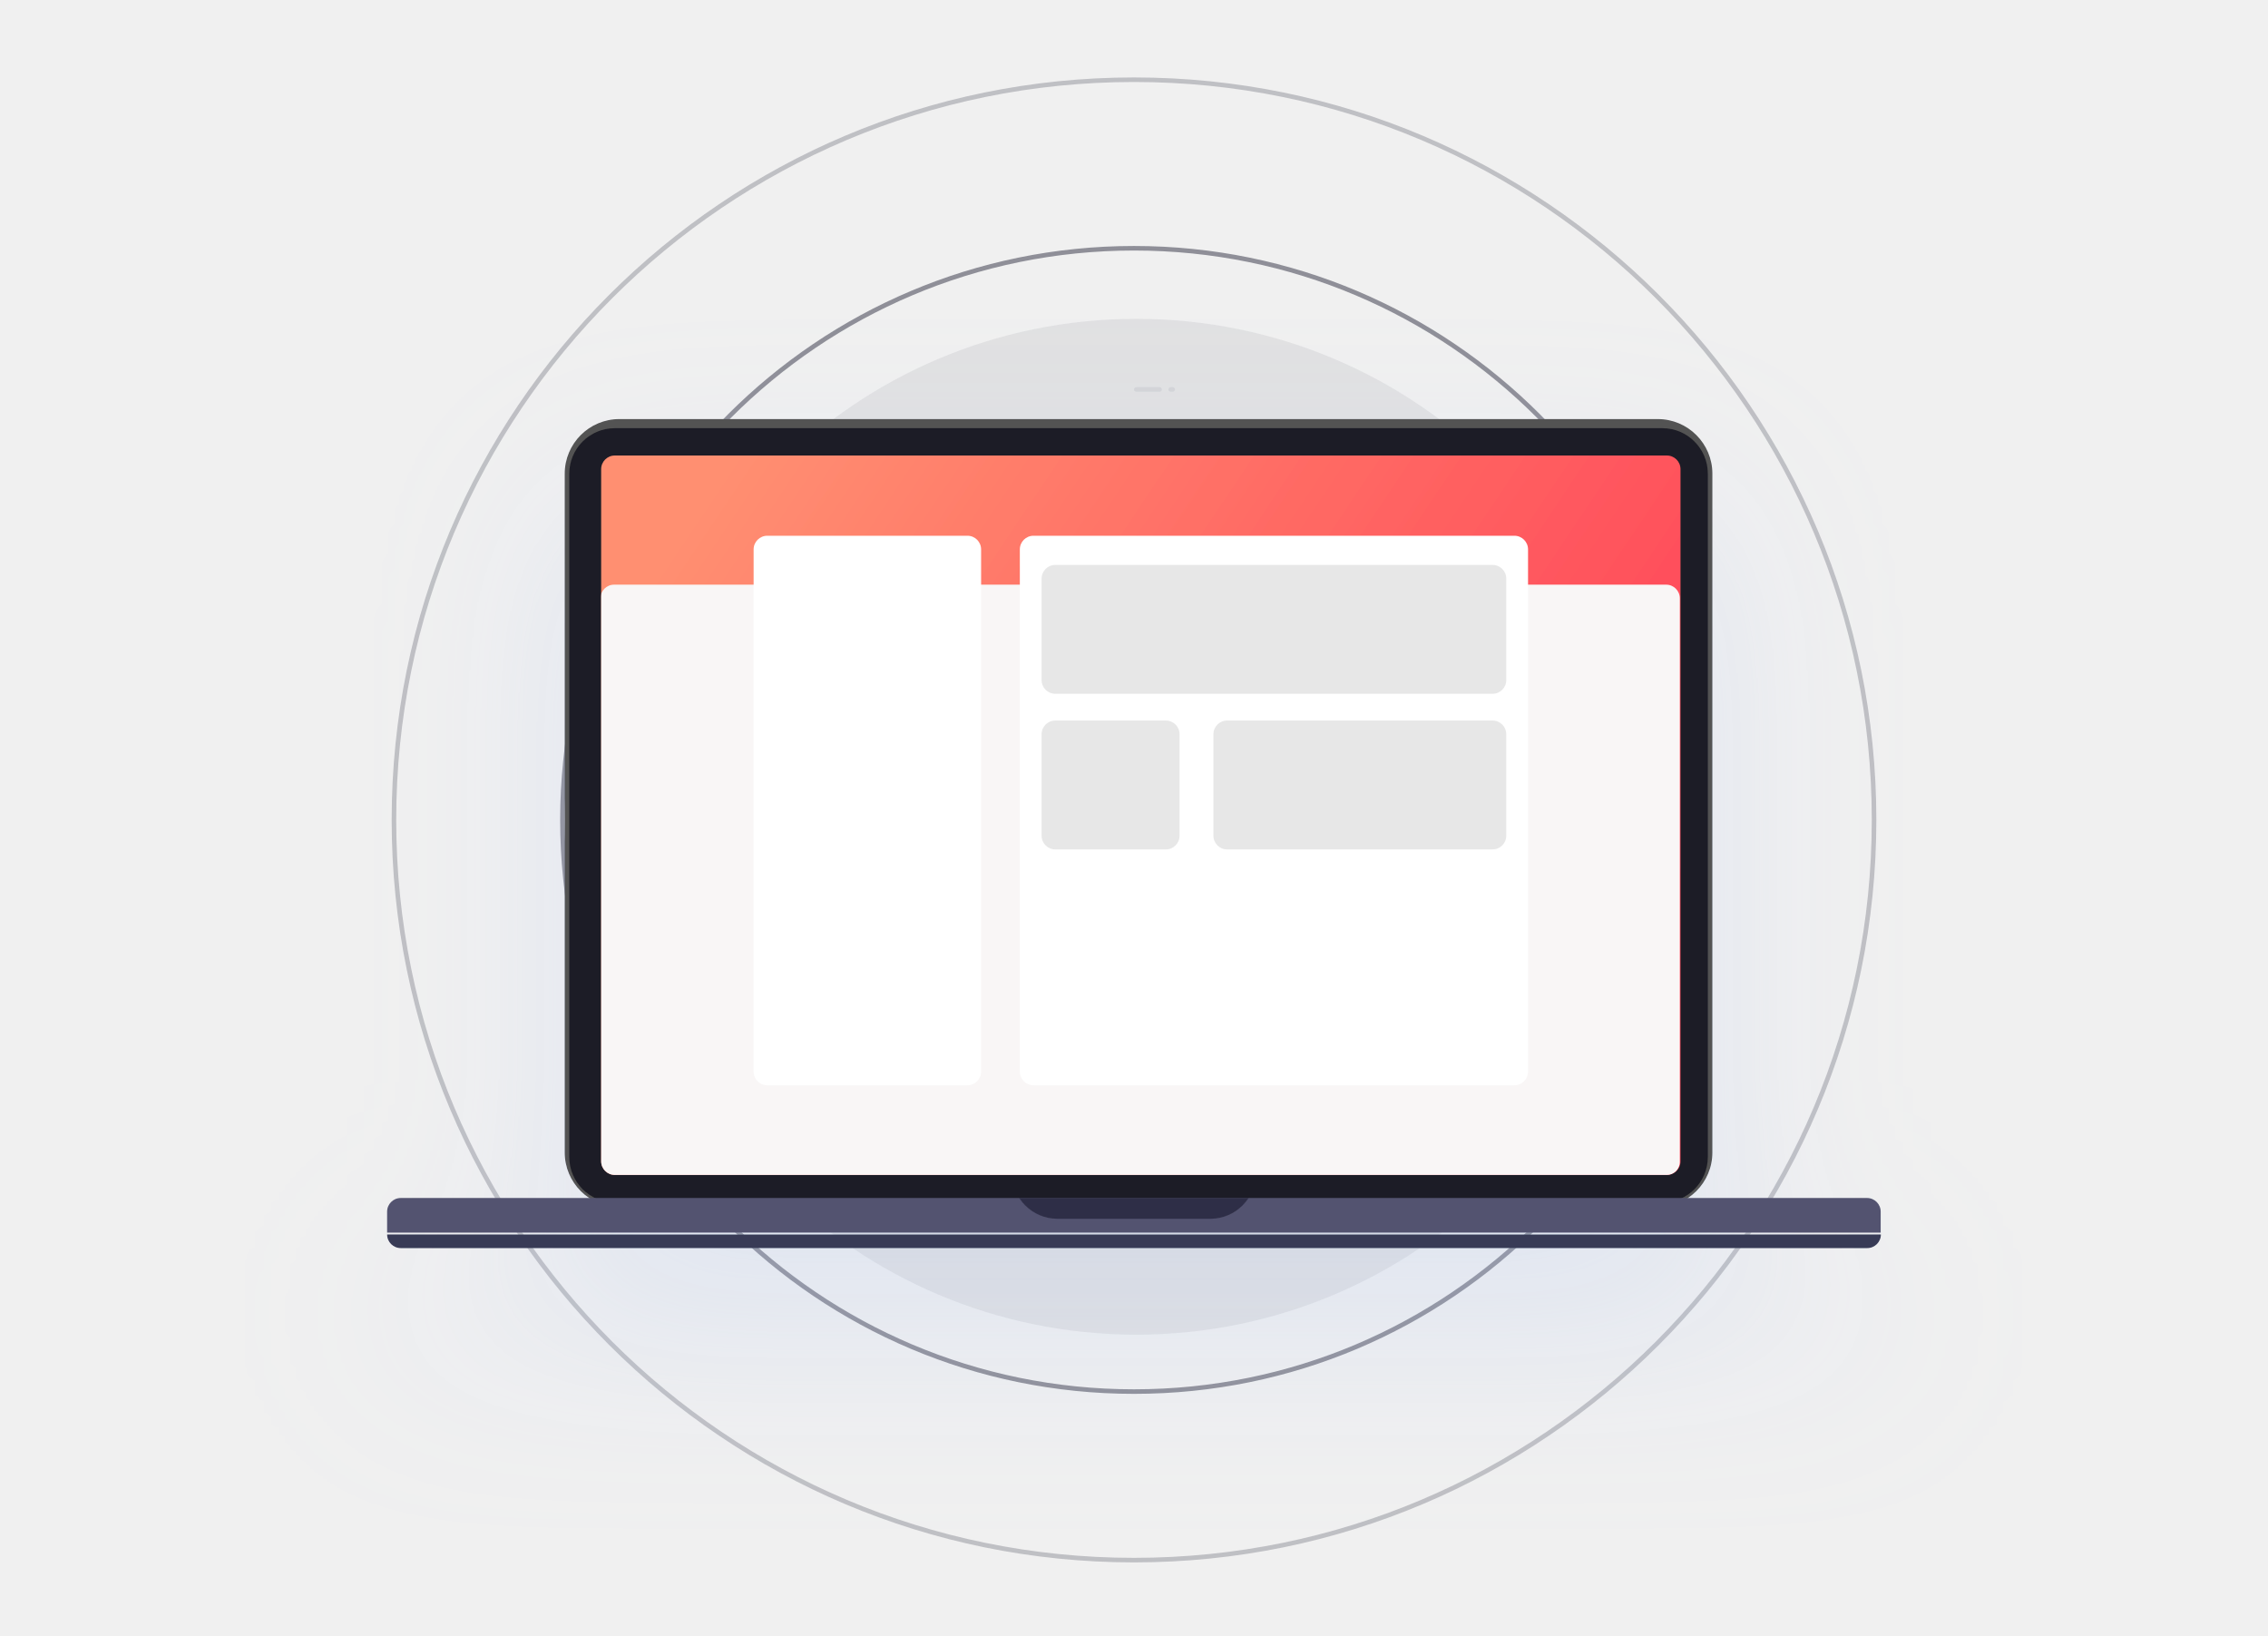
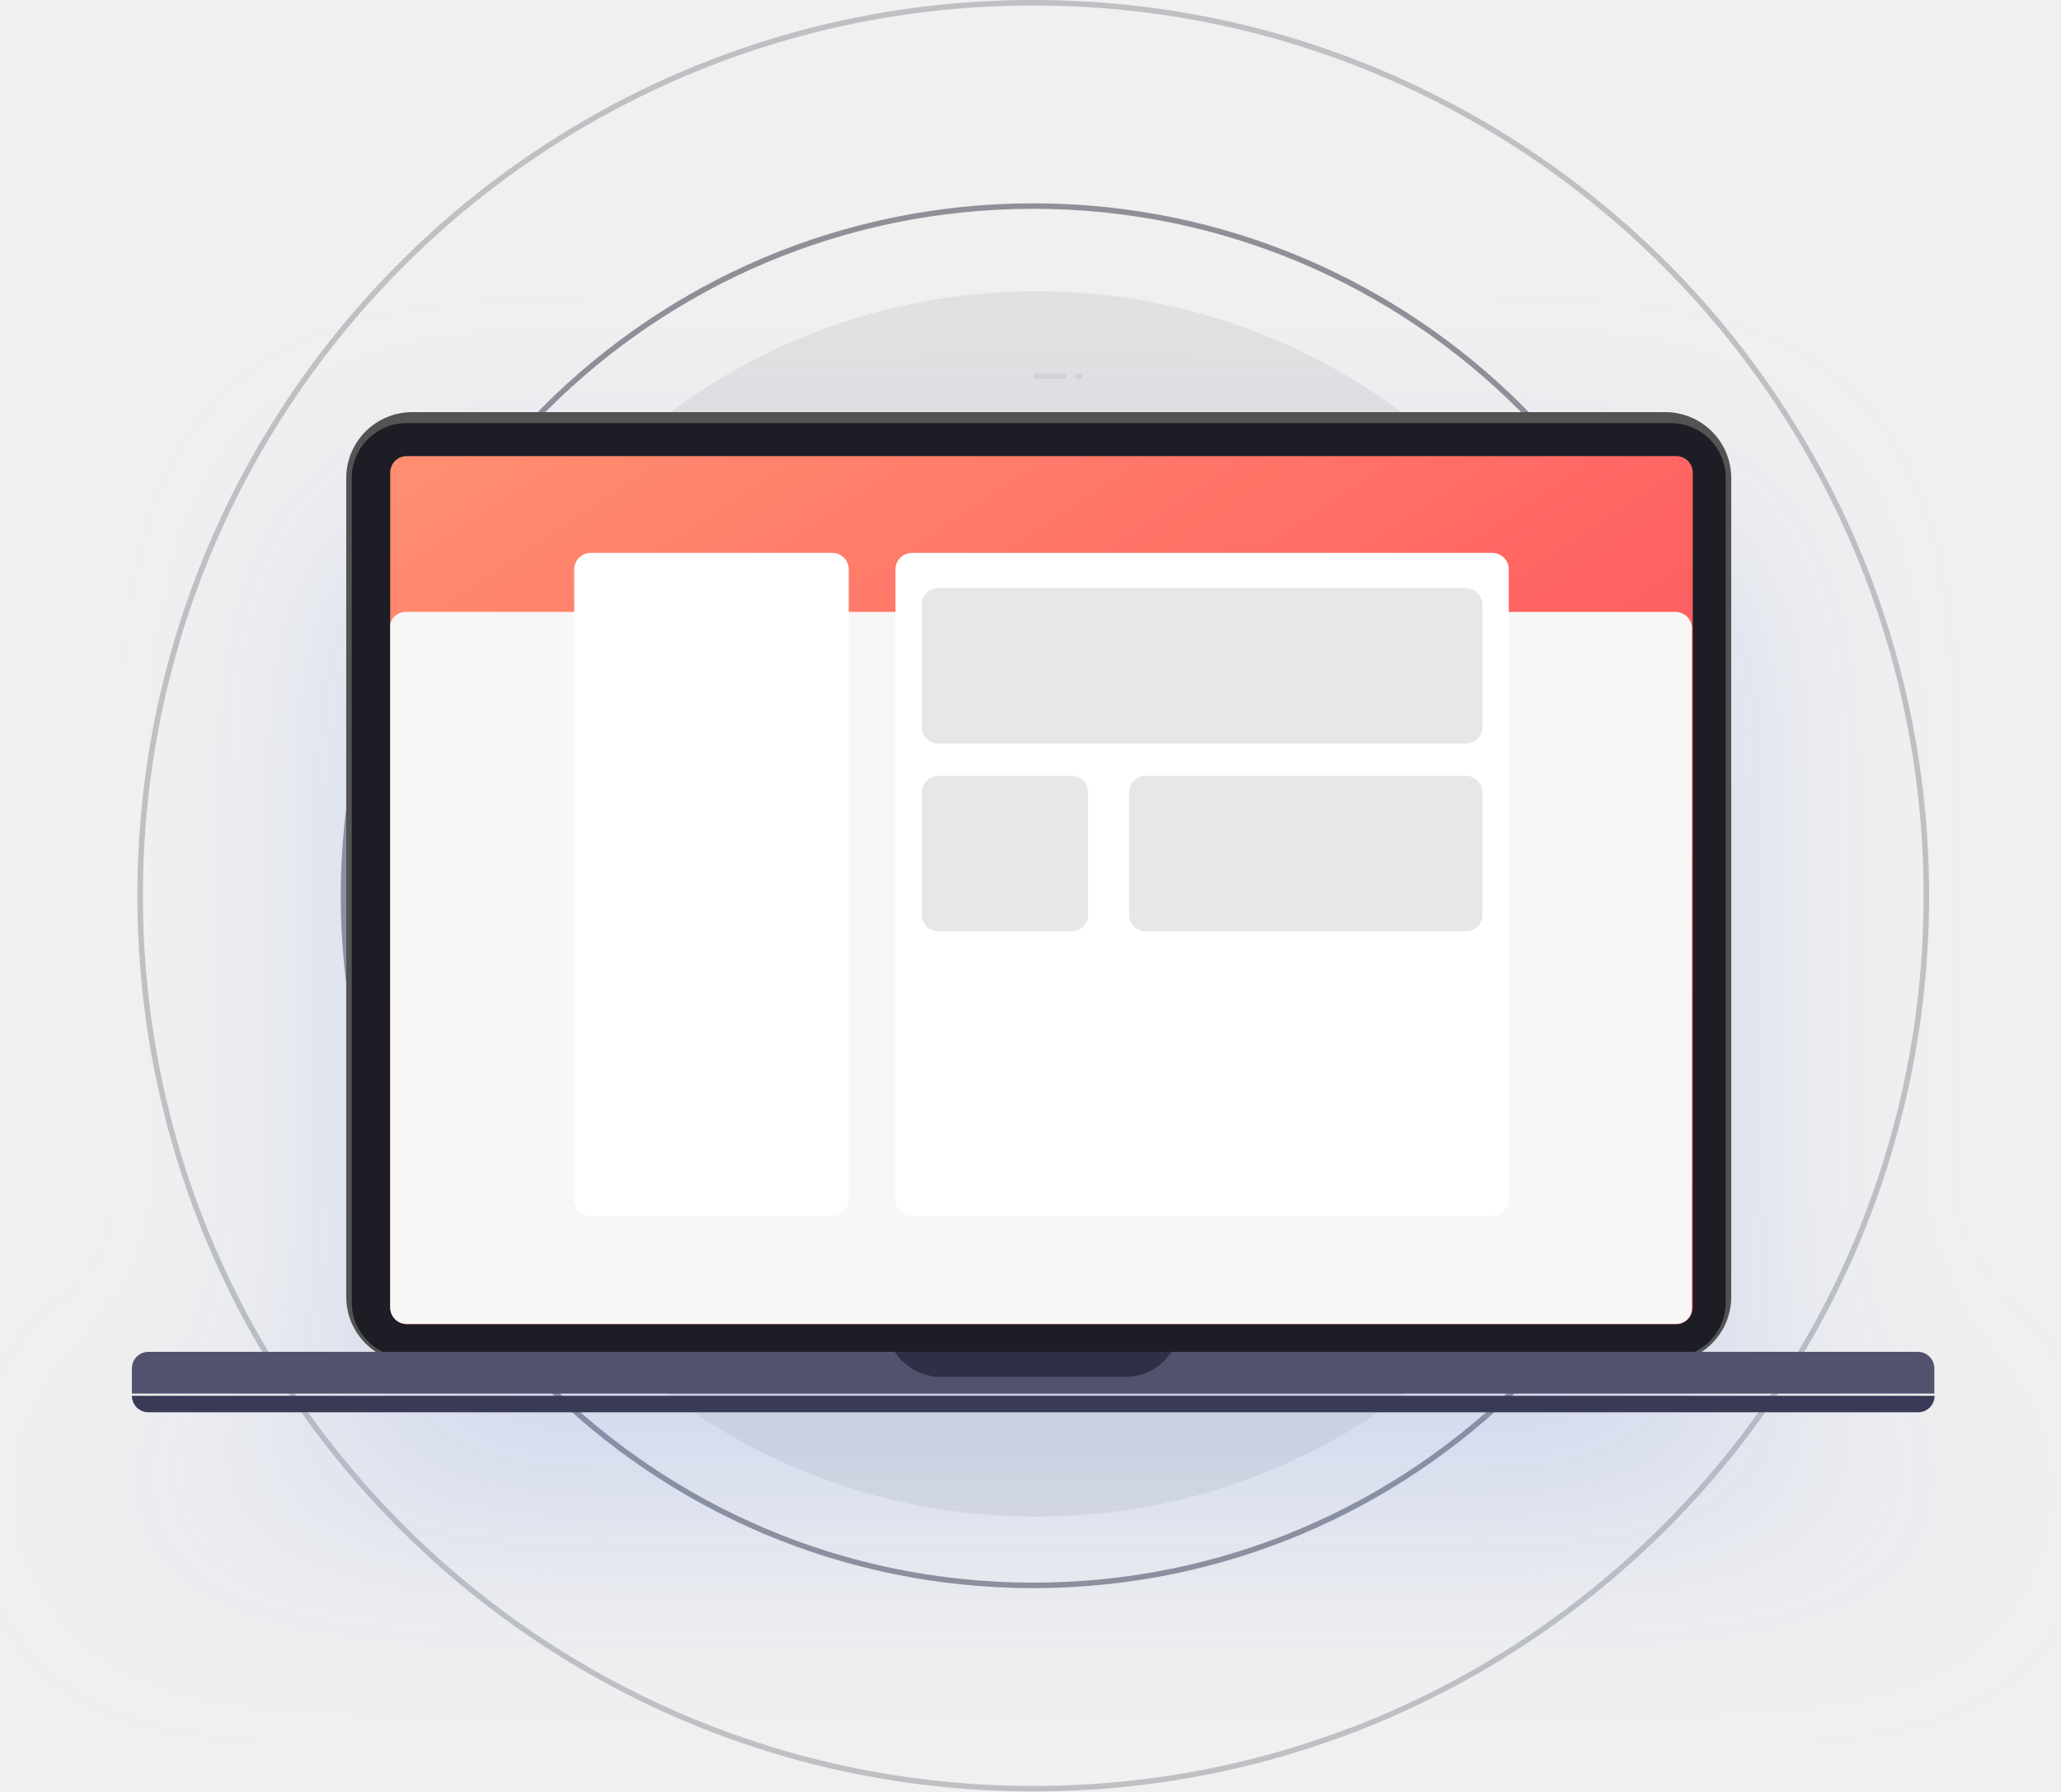
- <svg xmlns="http://www.w3.org/2000/svg" xmlns:xlink="http://www.w3.org/1999/xlink" width="498" height="359">
+ <svg xmlns="http://www.w3.org/2000/svg" width="375" height="326" viewBox="0 0 375 326" fill="none">
+   <rect opacity="0.08" width="223" height="223" rx="111.5" transform="matrix(1 0 0 -1 77 276)" fill="#2D2E40" />
+   <rect opacity="0.5" x="0.5" y="-0.5" width="251" height="251" rx="125.5" transform="matrix(1 0 0 -1 62 288)" stroke="#2D2E40" />
+   <rect opacity="0.25" x="0.5" y="-0.5" width="325" height="325" rx="162.5" transform="matrix(1 0 0 -1 25 325)" stroke="#2D2E40" />
+   <g filter="url(#filter0_d_0_63)">
+     <rect x="63" y="75" width="252" height="173" rx="12" fill="#535353" />
+     <rect x="64" y="77" width="250" height="170" rx="10" fill="#1D1D25" />
+     <rect x="71" y="83" width="237" height="157.94" rx="3" fill="url(#paint0_linear_0_63)" />
+     <mask id="mask0_0_63" style="mask-type:alpha" maskUnits="userSpaceOnUse" x="71" y="83" width="237" height="158">
+       <rect x="71" y="83" width="237" height="157.94" rx="3" fill="white" />
+     </mask>
+     <g mask="url(#mask0_0_63)">
+       <rect x="70.848" y="111.352" width="237" height="129.709" rx="3" fill="#F9F6F6" />
+       <rect x="104.478" y="100.615" width="49.951" height="120.635" rx="3" fill="white" />
+       <rect x="162.93" y="100.615" width="111.592" height="120.635" rx="3" fill="white" />
+       <rect x="167.713" y="107.02" width="102.027" height="28.291" rx="3" fill="#E7E7E7" />
+       <rect x="167.713" y="141.182" width="30.289" height="28.291" rx="3" fill="#E7E7E7" />
+       <rect x="205.442" y="141.182" width="64.298" height="28.291" rx="3" fill="#E7E7E7" />
+     </g>
+     <rect opacity="0.098" x="188" y="68" width="6.12" height="1" rx="0.5" fill="#4A5166" />
+     <rect opacity="0.098" x="195.56" y="68" width="1.44" height="1" rx="0.5" fill="#4A5166" />
+     <path d="M24 249C24 247.343 25.343 246 27 246H348.953C350.609 246 351.953 247.343 351.953 249V253.602H24V249Z" fill="#52526F" />
+     <mask id="mask1_0_63" style="mask-type:alpha" maskUnits="userSpaceOnUse" x="24" y="246" width="328" height="8">
+       <path d="M24 249C24 247.343 25.343 246 27 246H348.953C350.609 246 351.953 247.343 351.953 249V253.602H24V249Z" fill="white" />
+     </mask>
+     <g mask="url(#mask1_0_63)">
+       <rect x="161.193" y="227.374" width="53.567" height="23.187" rx="10" fill="#2F2F47" />
+     </g>
+     <path d="M24 254H352C352 255.657 350.657 257 349 257H27C25.343 257 24 255.657 24 254Z" fill="#393A56" />
+   </g>
  <defs>
-     <linearGradient x1="0%" y1="27.795%" x2="100%" y2="72.205%" id="c">
-       <stop stop-color="#FF8F71" offset="0%" />
-       <stop stop-color="#FF3E55" offset="100%" />
+     <filter id="filter0_d_0_63" x="-16" y="48" width="408" height="269" filterUnits="userSpaceOnUse" color-interpolation-filters="sRGB">
+       <feFlood flood-opacity="0" result="BackgroundImageFix" />
+       <feColorMatrix in="SourceAlpha" type="matrix" values="0 0 0 0 0 0 0 0 0 0 0 0 0 0 0 0 0 0 127 0" result="hardAlpha" />
+       <feOffset dy="20" />
+       <feGaussianBlur stdDeviation="20" />
+       <feColorMatrix type="matrix" values="0 0 0 0 0.422 0 0 0 0 0.554 0 0 0 0 0.894 0 0 0 0.243 0" />
+       <feBlend mode="normal" in2="BackgroundImageFix" result="effect1_dropShadow_0_63" />
+       <feBlend mode="normal" in="SourceGraphic" in2="effect1_dropShadow_0_63" result="shape" />
+     </filter>
+     <linearGradient id="paint0_linear_0_63" x1="-47.5" y1="161.97" x2="98.269" y2="380.707" gradientUnits="userSpaceOnUse">
+       <stop stop-color="#FF8F71" />
+       <stop offset="1" stop-color="#FF3E55" />
    </linearGradient>
-     <filter x="-35.1%" y="-60.8%" width="170.1%" height="221.7%" filterUnits="objectBoundingBox" id="a">
-       <feOffset dy="20" in="SourceAlpha" result="shadowOffsetOuter1" />
-       <feGaussianBlur stdDeviation="20" in="shadowOffsetOuter1" result="shadowBlurOuter1" />
-       <feColorMatrix values="0 0 0 0 0.422 0 0 0 0 0.554 0 0 0 0 0.894 0 0 0 0.243 0" in="shadowBlurOuter1" result="shadowMatrixOuter1" />
-       <feMerge>
-         <feMergeNode in="shadowMatrixOuter1" />
-         <feMergeNode in="SourceGraphic" />
-       </feMerge>
-     </filter>
-     <rect id="b" x="0" y="0" width="237" height="157.94" rx="3" />
-     <path d="M3 0h321.953a3 3 0 013 3v4.602H0V3a3 3 0 013-3z" id="e" />
  </defs>
-   <g fill="none" fill-rule="evenodd">
-     <g transform="translate(86 17)">
-       <rect fill="#2D2E40" opacity=".08" transform="matrix(1 0 0 -1 0 329)" x="52" y="53" width="223" height="223" rx="111.5" />
-       <rect stroke="#2D2E40" opacity=".5" transform="matrix(1 0 0 -1 0 326)" x="37.5" y="37.5" width="251" height="251" rx="125.5" />
-       <rect stroke="#2D2E40" opacity=".25" transform="matrix(1 0 0 -1 0 326)" x=".5" y=".5" width="325" height="325" rx="162.5" />
-     </g>
-     <g filter="url(#a)" transform="translate(85 85)">
-       <rect fill="#535353" fill-rule="nonzero" x="39" y="7" width="252" height="173" rx="12" />
-       <rect fill="#1D1D25" fill-rule="nonzero" x="40" y="9" width="250" height="170" rx="10" />
-       <g transform="translate(47 15)">
-         <mask id="d" fill="#fff">
-           <use xlink:href="#b" />
-         </mask>
-         <use fill="url(#c)" fill-rule="nonzero" xlink:href="#b" />
-         <rect fill="#F9F6F6" fill-rule="nonzero" mask="url(#d)" x="-.152" y="28.352" width="237" height="129.709" rx="3" />
-         <g mask="url(#d)" fill-rule="nonzero">
-           <g transform="translate(33.478 17.615)">
-             <rect fill="#FFF" width="49.951" height="120.635" rx="3" />
-             <rect fill="#FFF" x="58.453" width="111.592" height="120.635" rx="3" />
-             <rect fill="#E7E7E7" x="63.235" y="6.405" width="102.027" height="28.291" rx="3" />
-             <rect fill="#E7E7E7" x="63.235" y="40.568" width="30.289" height="28.291" rx="3" />
-             <rect fill="#E7E7E7" x="100.964" y="40.568" width="64.298" height="28.291" rx="3" />
-           </g>
-         </g>
-       </g>
-       <g transform="translate(164)" fill="#4A5166" fill-rule="nonzero" opacity=".098">
-         <rect width="6.12" height="1" rx=".5" />
-         <rect x="7.56" width="1.44" height="1" rx=".5" />
-       </g>
-       <g transform="translate(0 178)">
-         <mask id="f" fill="#fff">
-           <use xlink:href="#e" />
-         </mask>
-         <use fill="#52526F" fill-rule="nonzero" xlink:href="#e" />
-         <rect fill="#2F2F47" fill-rule="nonzero" mask="url(#f)" x="137.193" y="-18.626" width="53.567" height="23.187" rx="10" />
-       </g>
-       <path d="M0 186h328a3 3 0 01-3 3H3a3 3 0 01-3-3z" fill="#393A56" fill-rule="nonzero" />
-     </g>
-   </g>
</svg>
